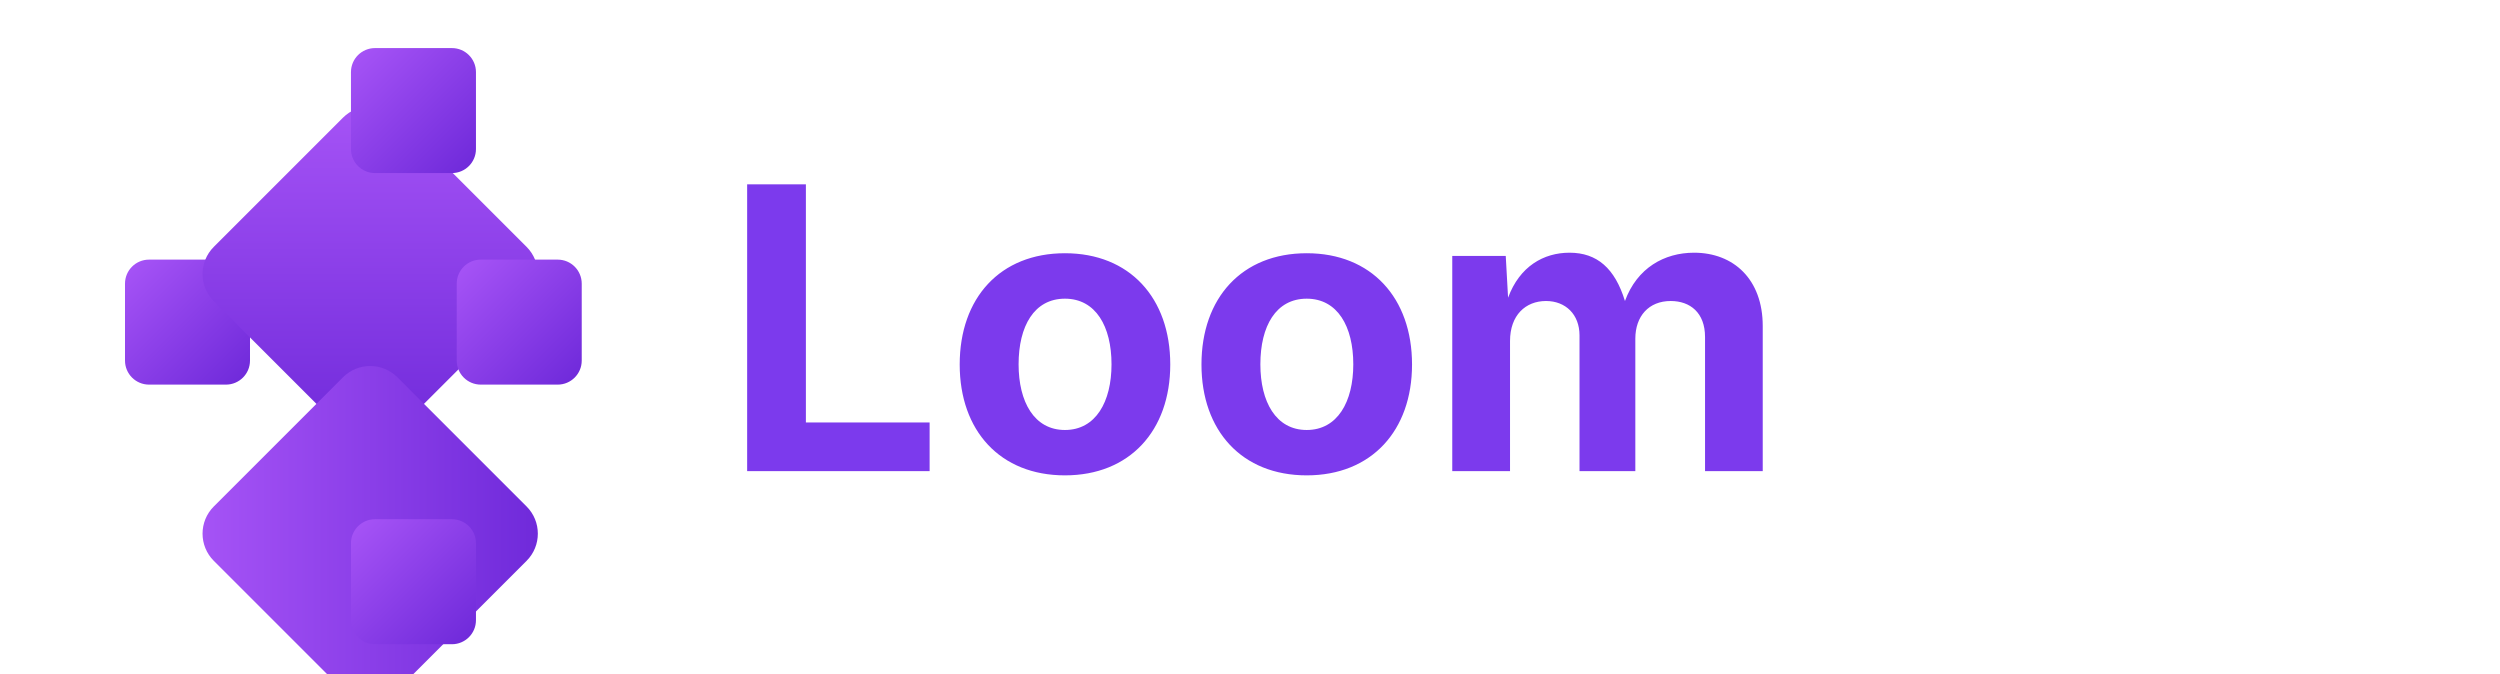
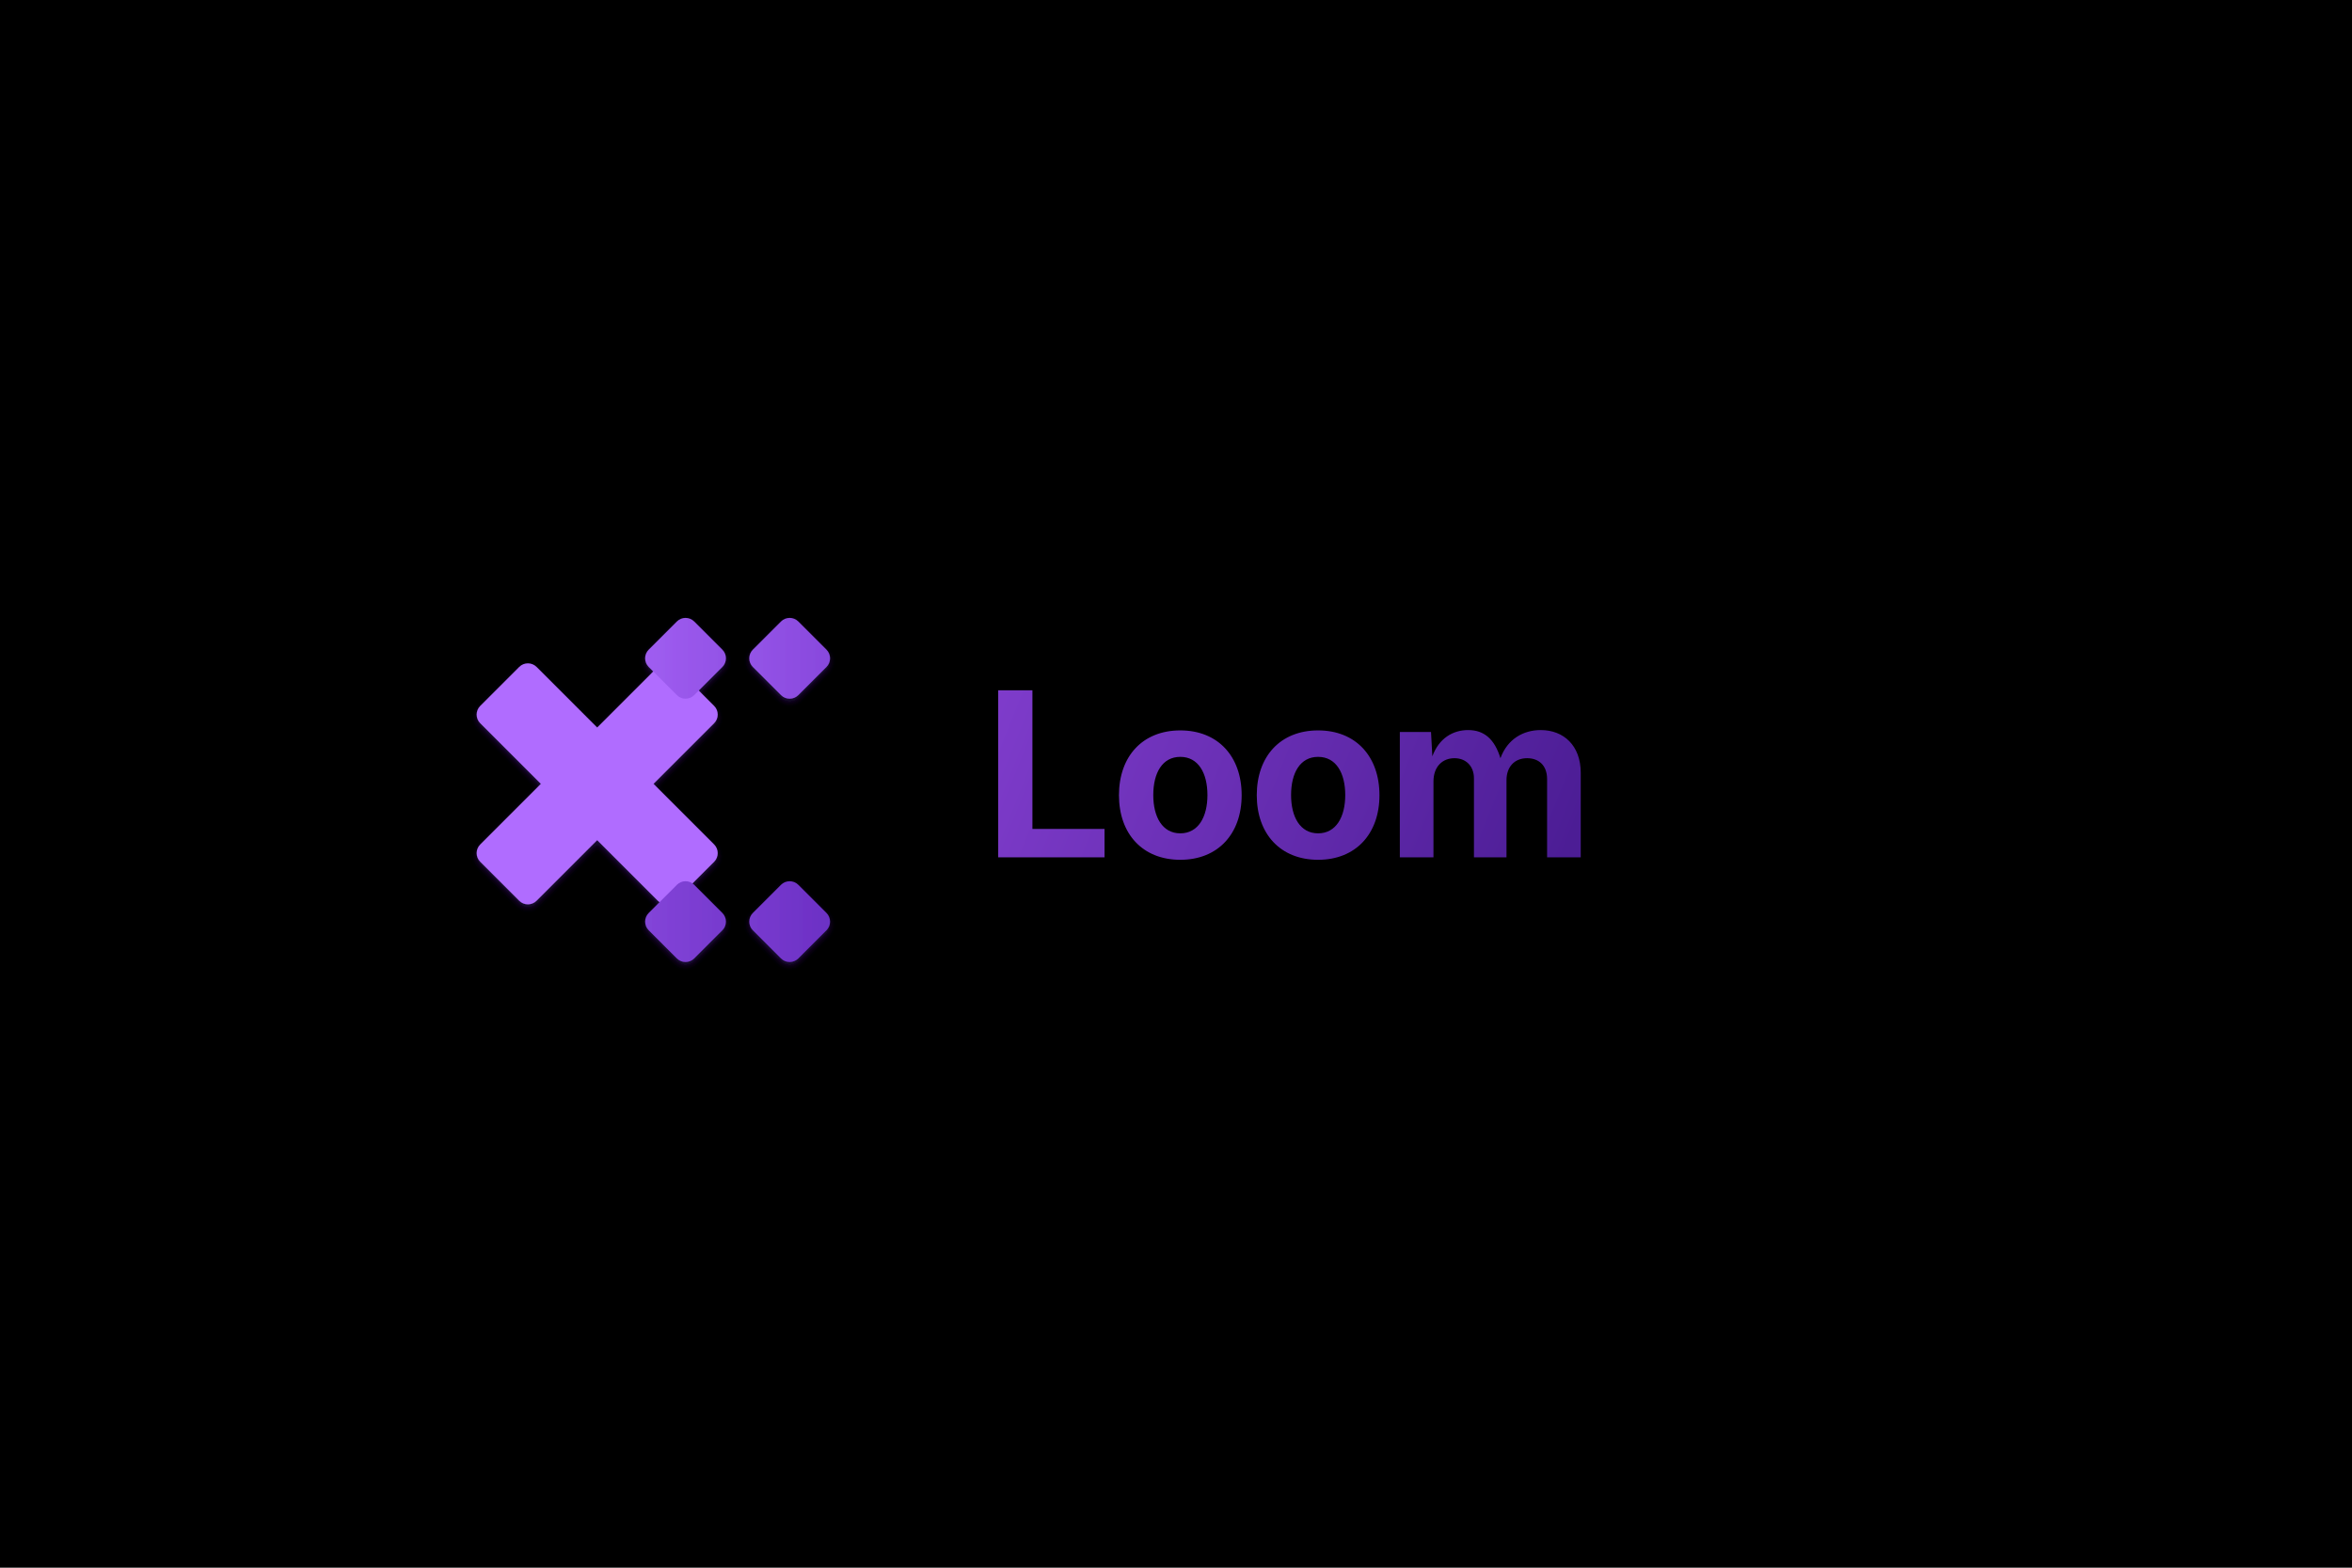
- <svg xmlns="http://www.w3.org/2000/svg" width="520" height="140" viewBox="0 0 520 140" fill="none">
+ <svg xmlns="http://www.w3.org/2000/svg" width="1536" height="1024" viewBox="0 0 1536 1024" fill="none">
  <defs>
-     <linearGradient id="g" x1="0" y1="0" x2="1" y2="1">
-       <stop offset="0%" stop-color="#A855F7" />
-       <stop offset="100%" stop-color="#6D28D9" />
+     <linearGradient id="loomGrad" x1="340" y1="380" x2="990" y2="640" gradientUnits="userSpaceOnUse">
+       <stop offset="0" stop-color="#A855F7" />
+       <stop offset="1" stop-color="#4C1D95" />
    </linearGradient>
+     <linearGradient id="iconGrad" x1="360" y1="390" x2="620" y2="650" gradientUnits="userSpaceOnUse">
+       <stop offset="0" stop-color="#B06CFF" />
+       <stop offset="1" stop-color="#5B21B6" />
+     </linearGradient>
+     <filter id="softShadow" x="0" y="0" width="1536" height="1024" filterUnits="userSpaceOnUse" color-interpolation-filters="sRGB">
+       <feDropShadow dx="0" dy="2" stdDeviation="2" flood-color="#2E1065" flood-opacity="0.65" />
+     </filter>
  </defs>
-   <rect x="26" y="54" width="26" height="26" rx="5" fill="url(#g)" />
-   <rect x="50" y="30" width="54" height="54" rx="8" transform="rotate(45 77 57)" fill="url(#g)" />
-   <rect x="95" y="54" width="26" height="26" rx="5" fill="url(#g)" />
-   <rect x="50" y="84" width="54" height="54" rx="8" transform="rotate(-45 77 111)" fill="url(#g)" />
-   <rect x="73" y="10" width="26" height="26" rx="5" fill="url(#g)" />
-   <rect x="73" y="108" width="26" height="26" rx="5" fill="url(#g)" />
-   <text x="150" y="98" fill="#7C3AED" font-size="82" font-family="Inter, Segoe UI, Arial" font-weight="700">Loom</text>
+   <rect width="1536" height="1024" fill="#000000" />
+   <g filter="url(#softShadow)">
+     <g transform="translate(390 512) rotate(-45)">
+       <rect x="-26" y="-90" width="52" height="180" rx="8" fill="url(#iconGrad)" />
+       <rect x="-90" y="-26" width="180" height="52" rx="8" fill="url(#iconGrad)" />
+     </g>
+     <rect x="418" y="430" width="42" height="42" rx="8" transform="rotate(-45 418 430)" fill="url(#iconGrad)" />
+     <rect x="486" y="430" width="42" height="42" rx="8" transform="rotate(-45 486 430)" fill="url(#iconGrad)" />
+     <rect x="418" y="602" width="42" height="42" rx="8" transform="rotate(-45 418 602)" fill="url(#iconGrad)" />
+     <rect x="486" y="602" width="42" height="42" rx="8" transform="rotate(-45 486 602)" fill="url(#iconGrad)" />
+   </g>
+   <text x="642" y="560" fill="url(#loomGrad)" font-size="150" font-family="Inter, Poppins, Segoe UI, Arial" font-weight="700" letter-spacing="-2">Loom</text>
</svg>
